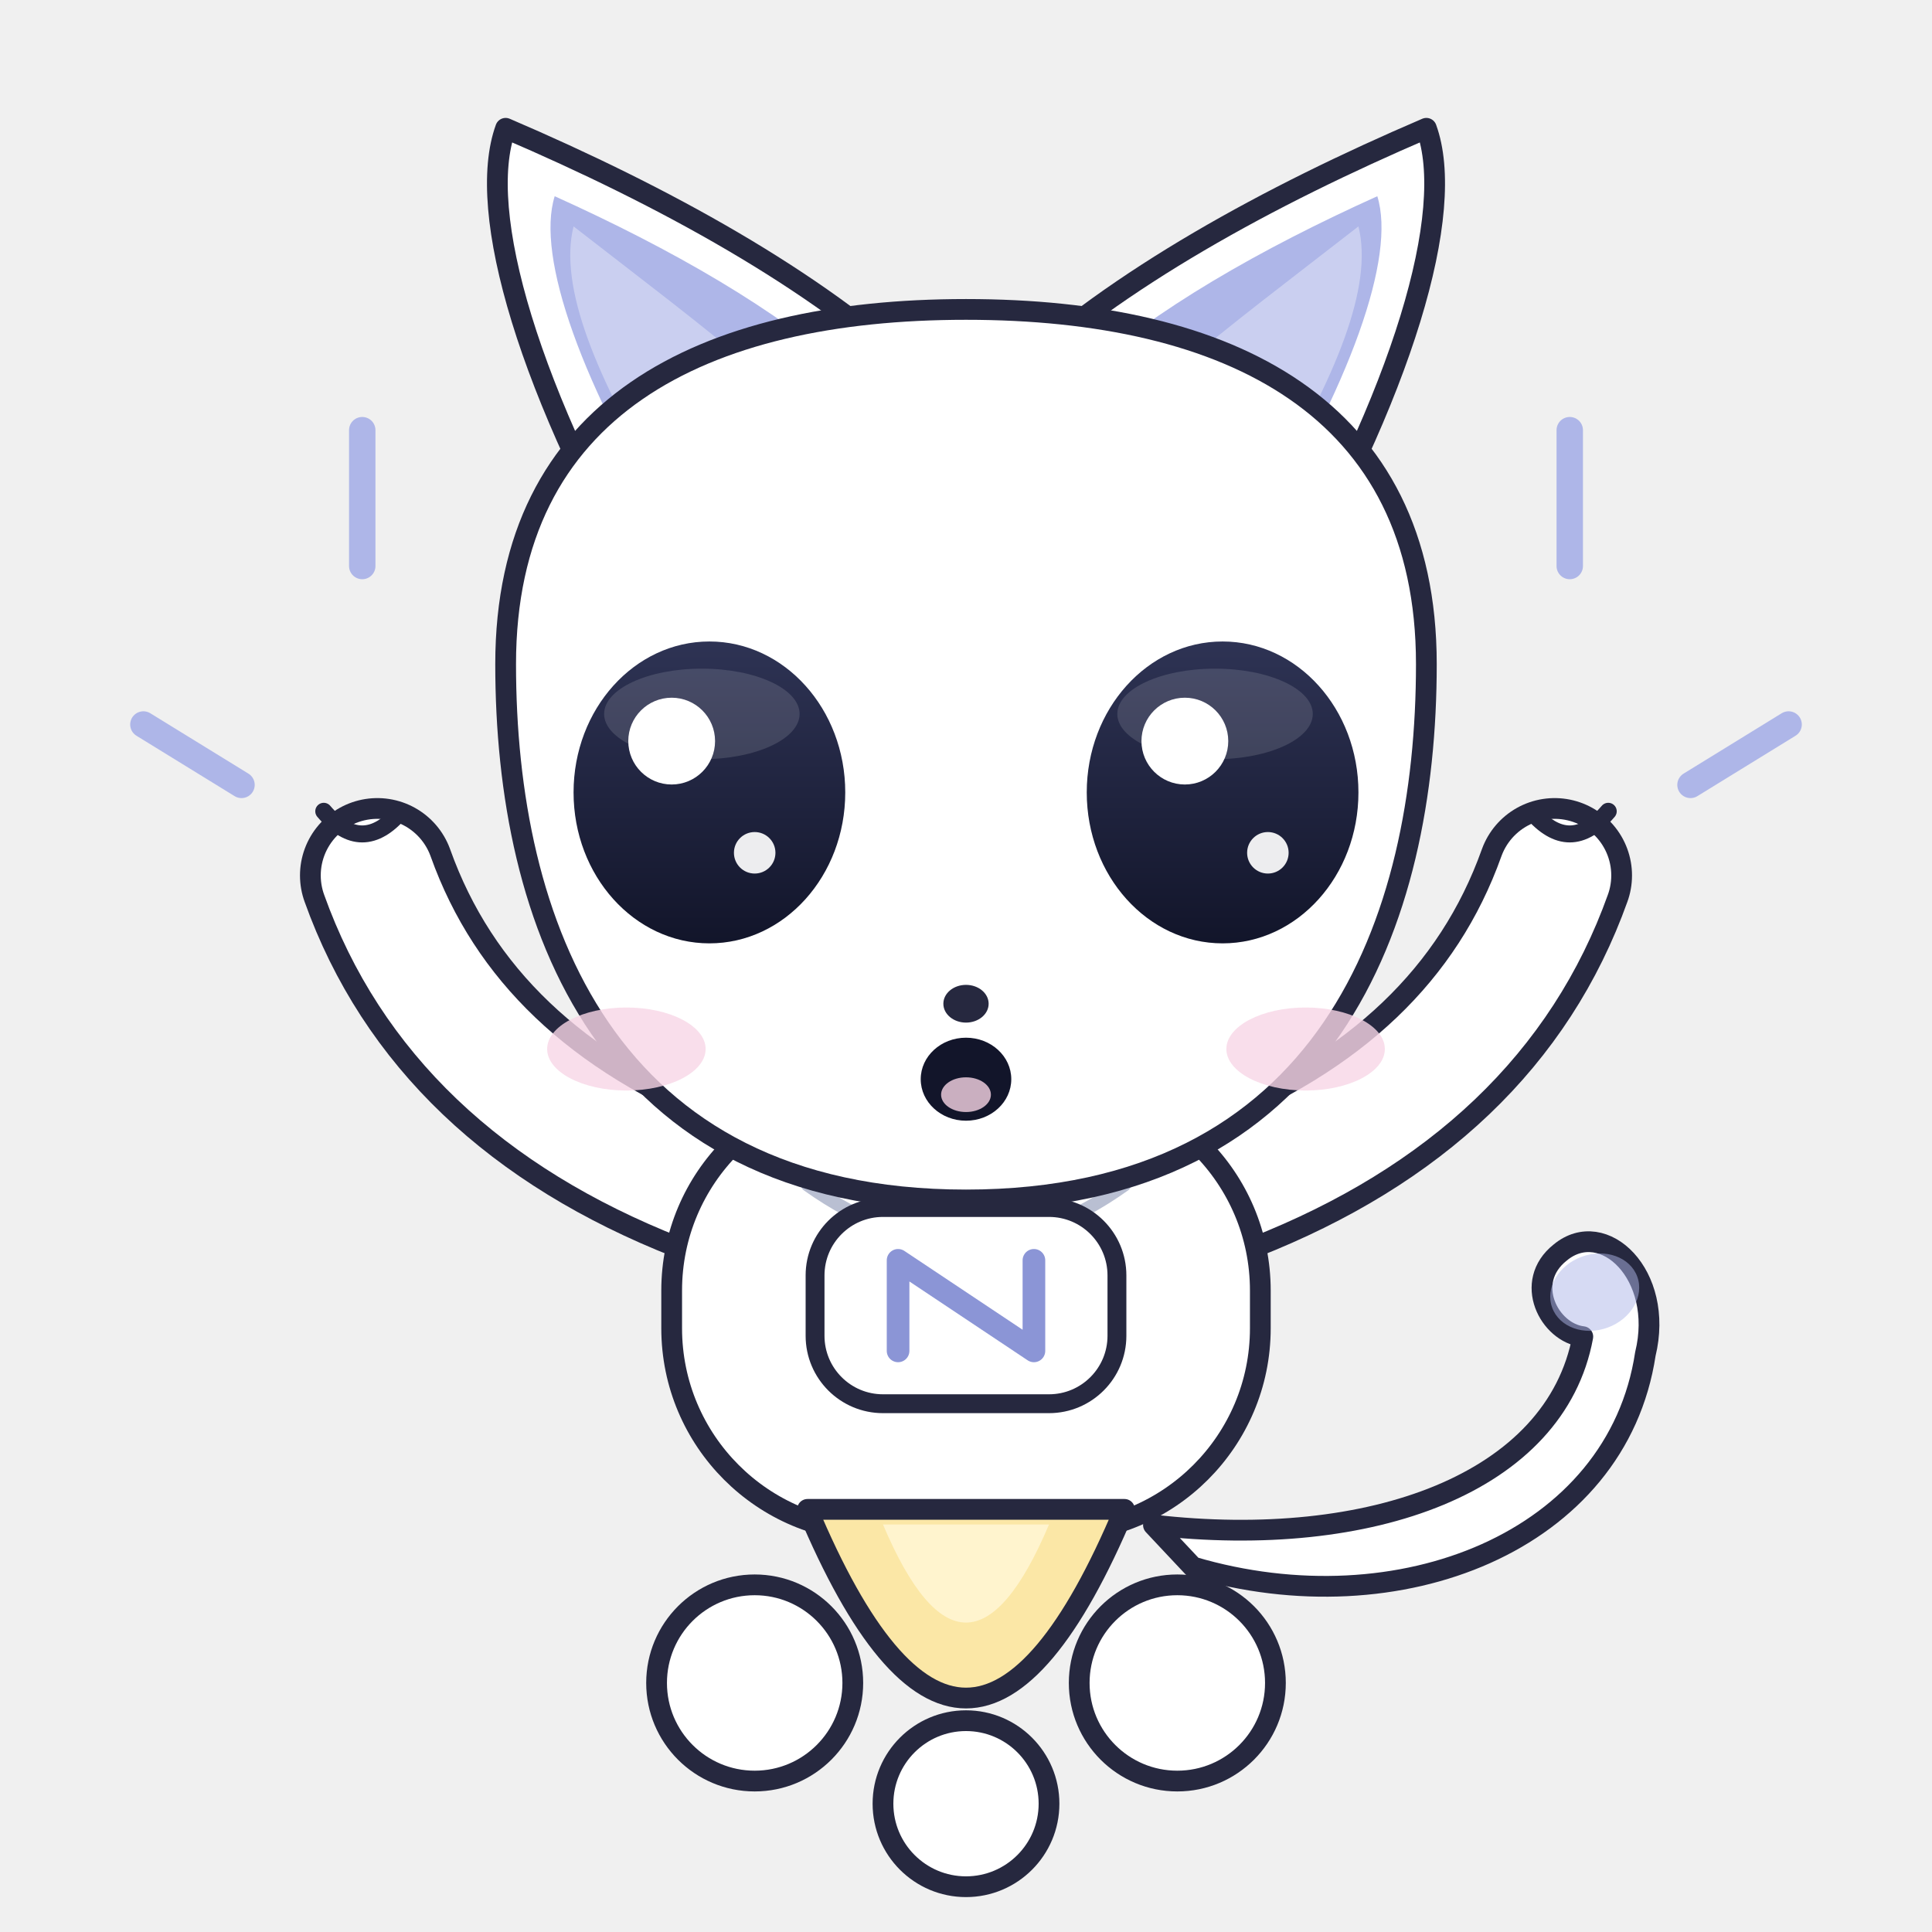
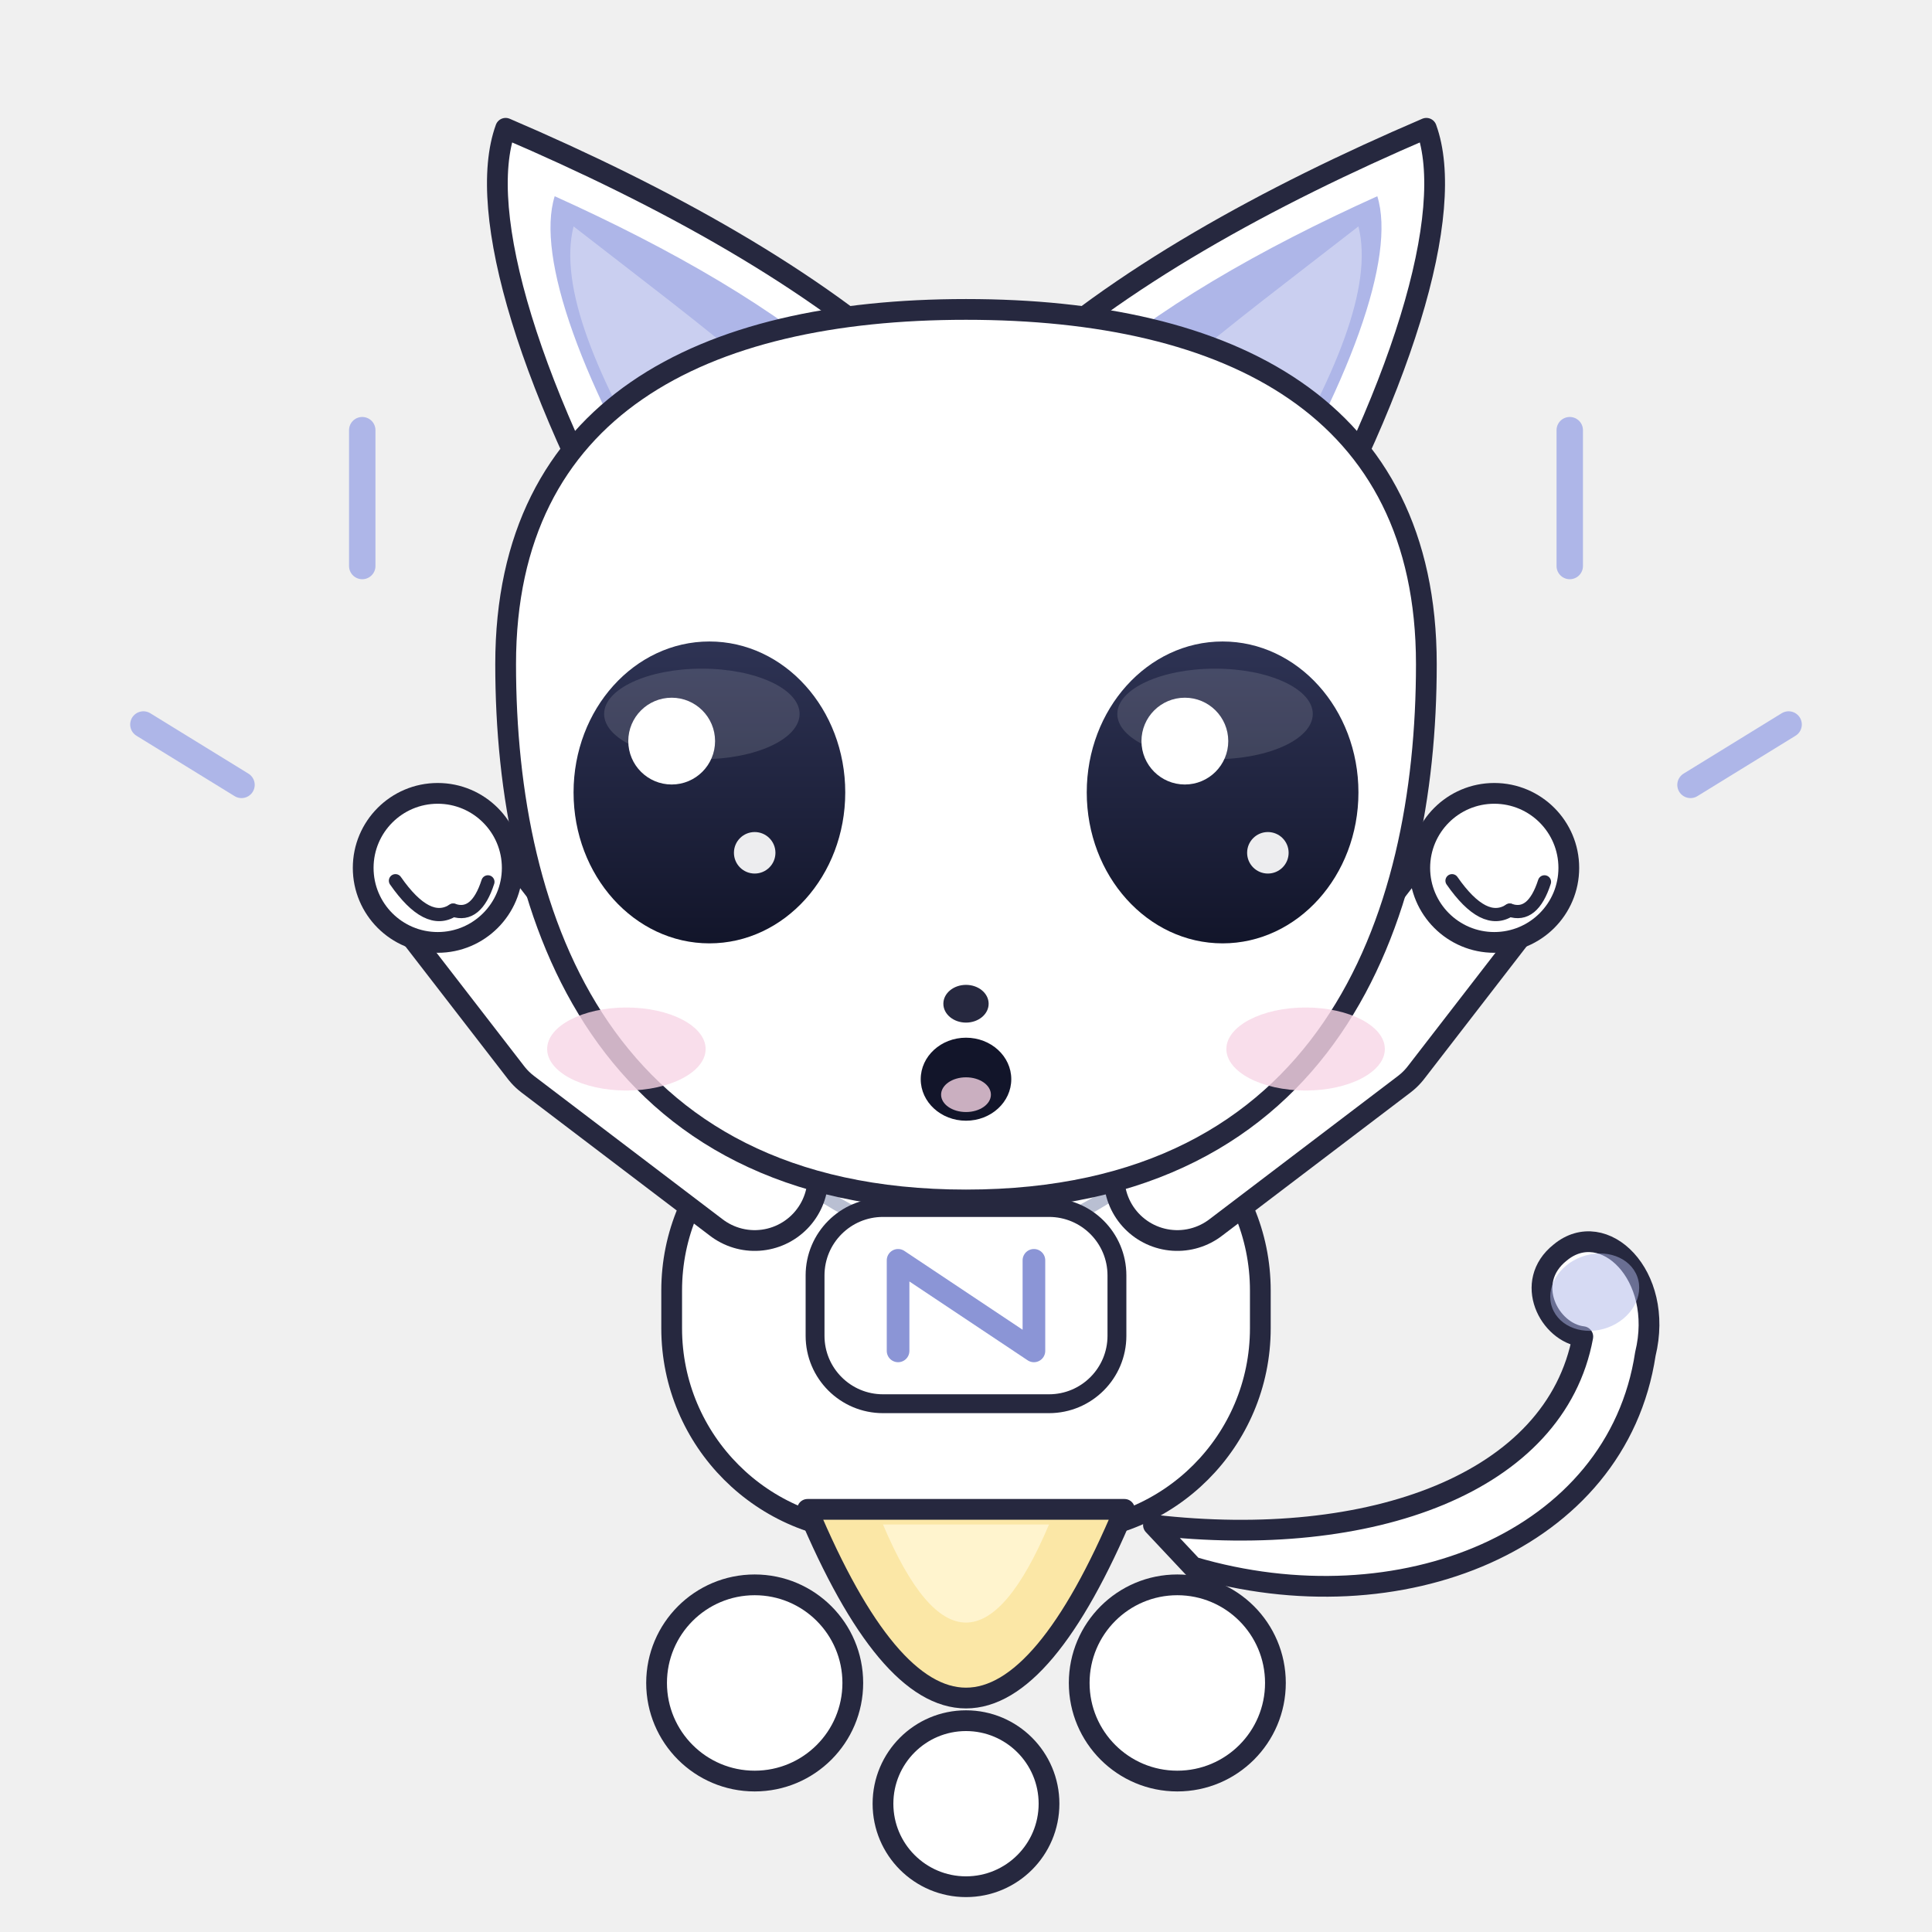
<svg xmlns="http://www.w3.org/2000/svg" viewBox="0 0 512 512" fill="none">
  <defs>
    <linearGradient id="eye" x1="0" y1="0" x2="0" y2="1">
      <stop offset="0" stop-color="#2E3354" />
      <stop offset="1" stop-color="#12152A" />
    </linearGradient>
-     <clipPath id="clipHead">
-       <path d="M134 176 C134 108 186 82 256 82 C326 82 378 108 378 176 C378 244 352 318 256 318 C160 318 134 244 134 176 Z" />
-     </clipPath>
-     <clipPath id="clipBody">
-       <rect x="178" y="288" width="156" height="118" rx="54" />
-     </clipPath>
  </defs>
  <g transform="rotate(-20 380 392)">
    <path d="M312 392 C358 426 420 424 444 380 C456 362 446 342 432 347 C420 351 422 366 430 370 C410 404 358 404 306 378 Z" fill="#FFFFFF" stroke="#26283F" stroke-width="5.5" stroke-linejoin="round" />
    <ellipse cx="437" cy="360" rx="12" ry="10" fill="#AEB6E8" opacity=".5" />
  </g>
  <path d="M174 162 C140 104 126 56 134 34 C176 52 216 74 244 100 C218 112 194 132 174 162 Z" fill="#FFFFFF" stroke="#26283F" stroke-width="5.5" stroke-linejoin="round" />
  <path d="M180 144 C154 102 142 68 147 52 C178 66 206 82 226 100 C206 110 192 124 180 144 Z" fill="#AEB6E8" />
  <path d="M176 130 C158 100 148 76 152 60 C170 74 186 86 200 98 Z" fill="#FFFFFF" opacity=".35" />
  <path d="M338 162 C372 104 386 56 378 34 C336 52 296 74 268 100 C294 112 318 132 338 162 Z" fill="#FFFFFF" stroke="#26283F" stroke-width="5.5" stroke-linejoin="round" />
  <path d="M332 144 C358 102 370 68 365 52 C334 66 306 82 286 100 C306 110 320 124 332 144 Z" fill="#AEB6E8" />
  <path d="M336 130 C354 100 364 76 360 60 C342 74 326 86 312 98 Z" fill="#FFFFFF" opacity=".35" />
-   <path d="M186 314 Q120 288 100 232" stroke="#26283F" stroke-width="41" stroke-linecap="round" fill="none" />
-   <path d="M186 314 Q120 288 100 232" stroke="#FFFFFF" stroke-width="30" stroke-linecap="round" fill="none" />
-   <path d="M85.8 215.0 Q96 227.0 106.2 215.0" stroke="#26283F" stroke-width="4.5" stroke-linecap="round" fill="none" />
-   <path d="M326 314 Q392 288 412 232" stroke="#26283F" stroke-width="41" stroke-linecap="round" fill="none" />
-   <path d="M326 314 Q392 288 412 232" stroke="#FFFFFF" stroke-width="30" stroke-linecap="round" fill="none" />
-   <path d="M405.8 215.0 Q416 227.0 426.2 215.0" stroke="#26283F" stroke-width="4.5" stroke-linecap="round" fill="none" />
-   <rect id="clipBody-anchor" x="178" y="288" width="156" height="118" rx="54" fill="#FFFFFF" stroke="#26283F" stroke-width="5.5" />
+   <rect x="178" y="288" width="156" height="118" rx="54" fill="#FFFFFF" stroke="#26283F" stroke-width="5.5" />
  <path d="M214 314 Q256 344 298 314" stroke="#B9BFD2" stroke-width="3.5" stroke-linecap="round" fill="none" />
  <rect x="216" y="320" width="80" height="52" rx="18" fill="#FFFFFF" stroke="#26283F" stroke-width="5" />
  <path d="M238 358 V334 L274 358 V334" stroke="#8B95D6" stroke-width="6" stroke-linecap="round" stroke-linejoin="round" fill="none" />
-   <path d="M134 176 C134 108 186 82 256 82 C326 82 378 108 378 176 C378 244 352 318 256 318 C160 318 134 244 134 176 Z" fill="#FFFFFF" stroke="#26283F" stroke-width="5.5" stroke-linejoin="round" />
+   <path d="M200 312 L150 274 L116 230" fill="none" stroke="#26283F" stroke-width="39" stroke-linecap="round" stroke-linejoin="round" />
+   <path d="M200 312 L150 274 L116 230" fill="none" stroke="#FFFFFF" stroke-width="28" stroke-linecap="round" stroke-linejoin="round" />
+   <circle cx="116" cy="230" r="22.5" fill="#26283F" />
+   <circle cx="116" cy="230" r="17.0" fill="#FFFFFF" />
+   <path d="M104.8 233.4 Q113.3 245.6 120.1 241.2" fill="none" stroke="#26283F" stroke-width="3.5" stroke-linecap="round" />
+   <path d="M120.1 241.2 Q126.2 243.3 129.3 233.7" fill="none" stroke="#26283F" stroke-width="3.5" stroke-linecap="round" />
+   <path d="M312 312 L362 274 L396 230" fill="none" stroke="#26283F" stroke-width="39" stroke-linecap="round" stroke-linejoin="round" />
+   <path d="M312 312 L362 274 L396 230" fill="none" stroke="#FFFFFF" stroke-width="28" stroke-linecap="round" stroke-linejoin="round" />
+   <circle cx="396" cy="230" r="22.5" fill="#26283F" />
+   <circle cx="396" cy="230" r="17.0" fill="#FFFFFF" />
+   <path d="M384.8 233.4 Q393.3 245.6 400.1 241.2" fill="none" stroke="#26283F" stroke-width="3.5" stroke-linecap="round" />
+   <path d="M400.1 241.2 Q406.2 243.3 409.3 233.7" fill="none" stroke="#26283F" stroke-width="3.5" stroke-linecap="round" />
+   <path id="head-anchor" d="M134 176 C134 108 186 82 256 82 C326 82 378 108 378 176 C378 244 352 318 256 318 C160 318 134 244 134 176 Z" fill="#FFFFFF" stroke="#26283F" stroke-width="5.5" stroke-linejoin="round" />
  <ellipse cx="188" cy="210" rx="36" ry="40" fill="url(#eye)" />
  <ellipse cx="186" cy="189.2" rx="25.9" ry="12.0" fill="#FFFFFF" opacity=".13" />
  <circle cx="178" cy="196.4" r="11.5" fill="#FFFFFF" />
  <circle cx="200" cy="226.0" r="5.5" fill="#FFFFFF" opacity=".92" />
  <ellipse cx="324" cy="210" rx="36" ry="40" fill="url(#eye)" />
  <ellipse cx="322" cy="189.2" rx="25.9" ry="12.0" fill="#FFFFFF" opacity=".13" />
  <circle cx="314" cy="196.4" r="11.5" fill="#FFFFFF" />
  <circle cx="336" cy="226.0" r="5.5" fill="#FFFFFF" opacity=".92" />
  <ellipse cx="166" cy="278" rx="21" ry="11" fill="#F7D6E6" opacity=".8" />
  <ellipse cx="346" cy="278" rx="21" ry="11" fill="#F7D6E6" opacity=".8" />
  <ellipse cx="256" cy="266" rx="6" ry="5" fill="#26283F" />
  <ellipse cx="256" cy="286" rx="12" ry="11.0" fill="#12152A" />
  <ellipse cx="256" cy="290.1" rx="6.6" ry="4.6" fill="#F7D6E6" opacity=".8" />
  <path d="M214 400 Q256 500 298 400 Z" fill="#FBE7A6" stroke="#26283F" stroke-width="5.5" stroke-linejoin="round" />
  <path d="M234 404 Q256 456 278 404 Z" fill="#FFF4CE" />
  <circle cx="200" cy="446" r="26" fill="#FFFFFF" stroke="#26283F" stroke-width="5.5" />
  <circle cx="312" cy="446" r="26" fill="#FFFFFF" stroke="#26283F" stroke-width="5.5" />
  <circle cx="256" cy="478" r="22" fill="#FFFFFF" stroke="#26283F" stroke-width="5.5" />
  <path d="M96 150 v-36 M416 150 v-36 M64 208 l-26 -16 M448 208 l26 -16" stroke="#AEB6E8" stroke-width="7" stroke-linecap="round" />
</svg>
